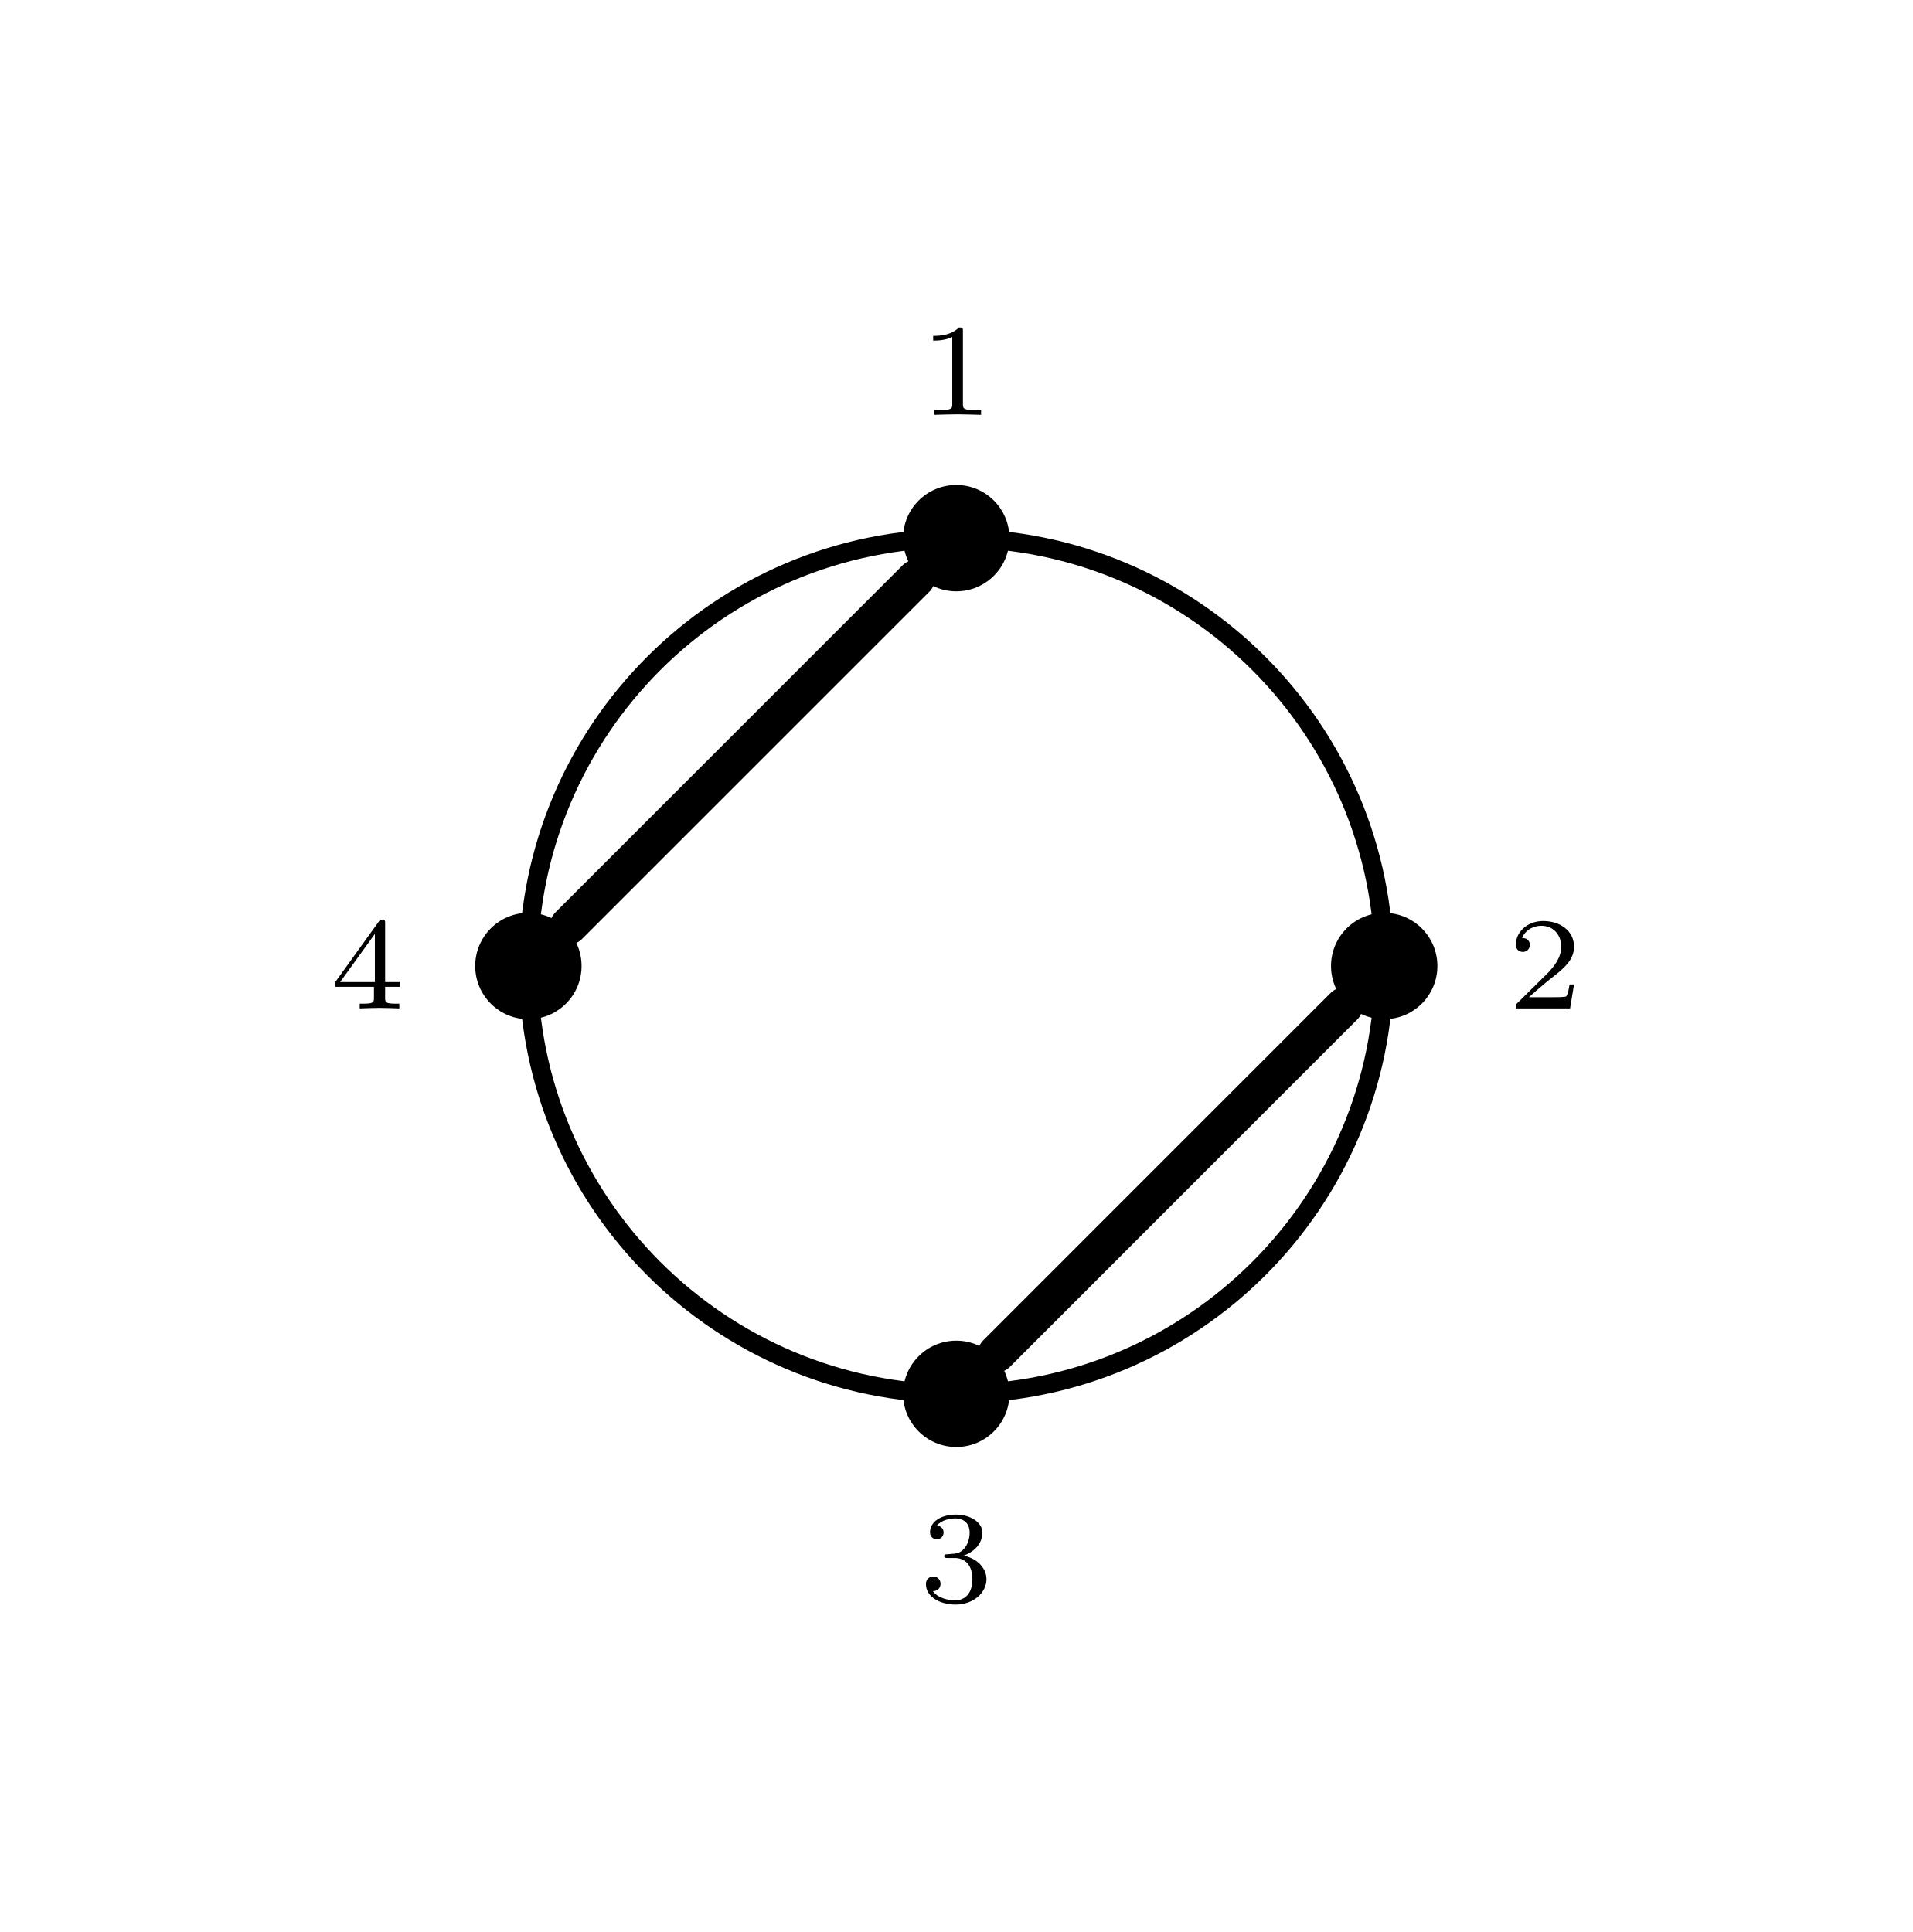
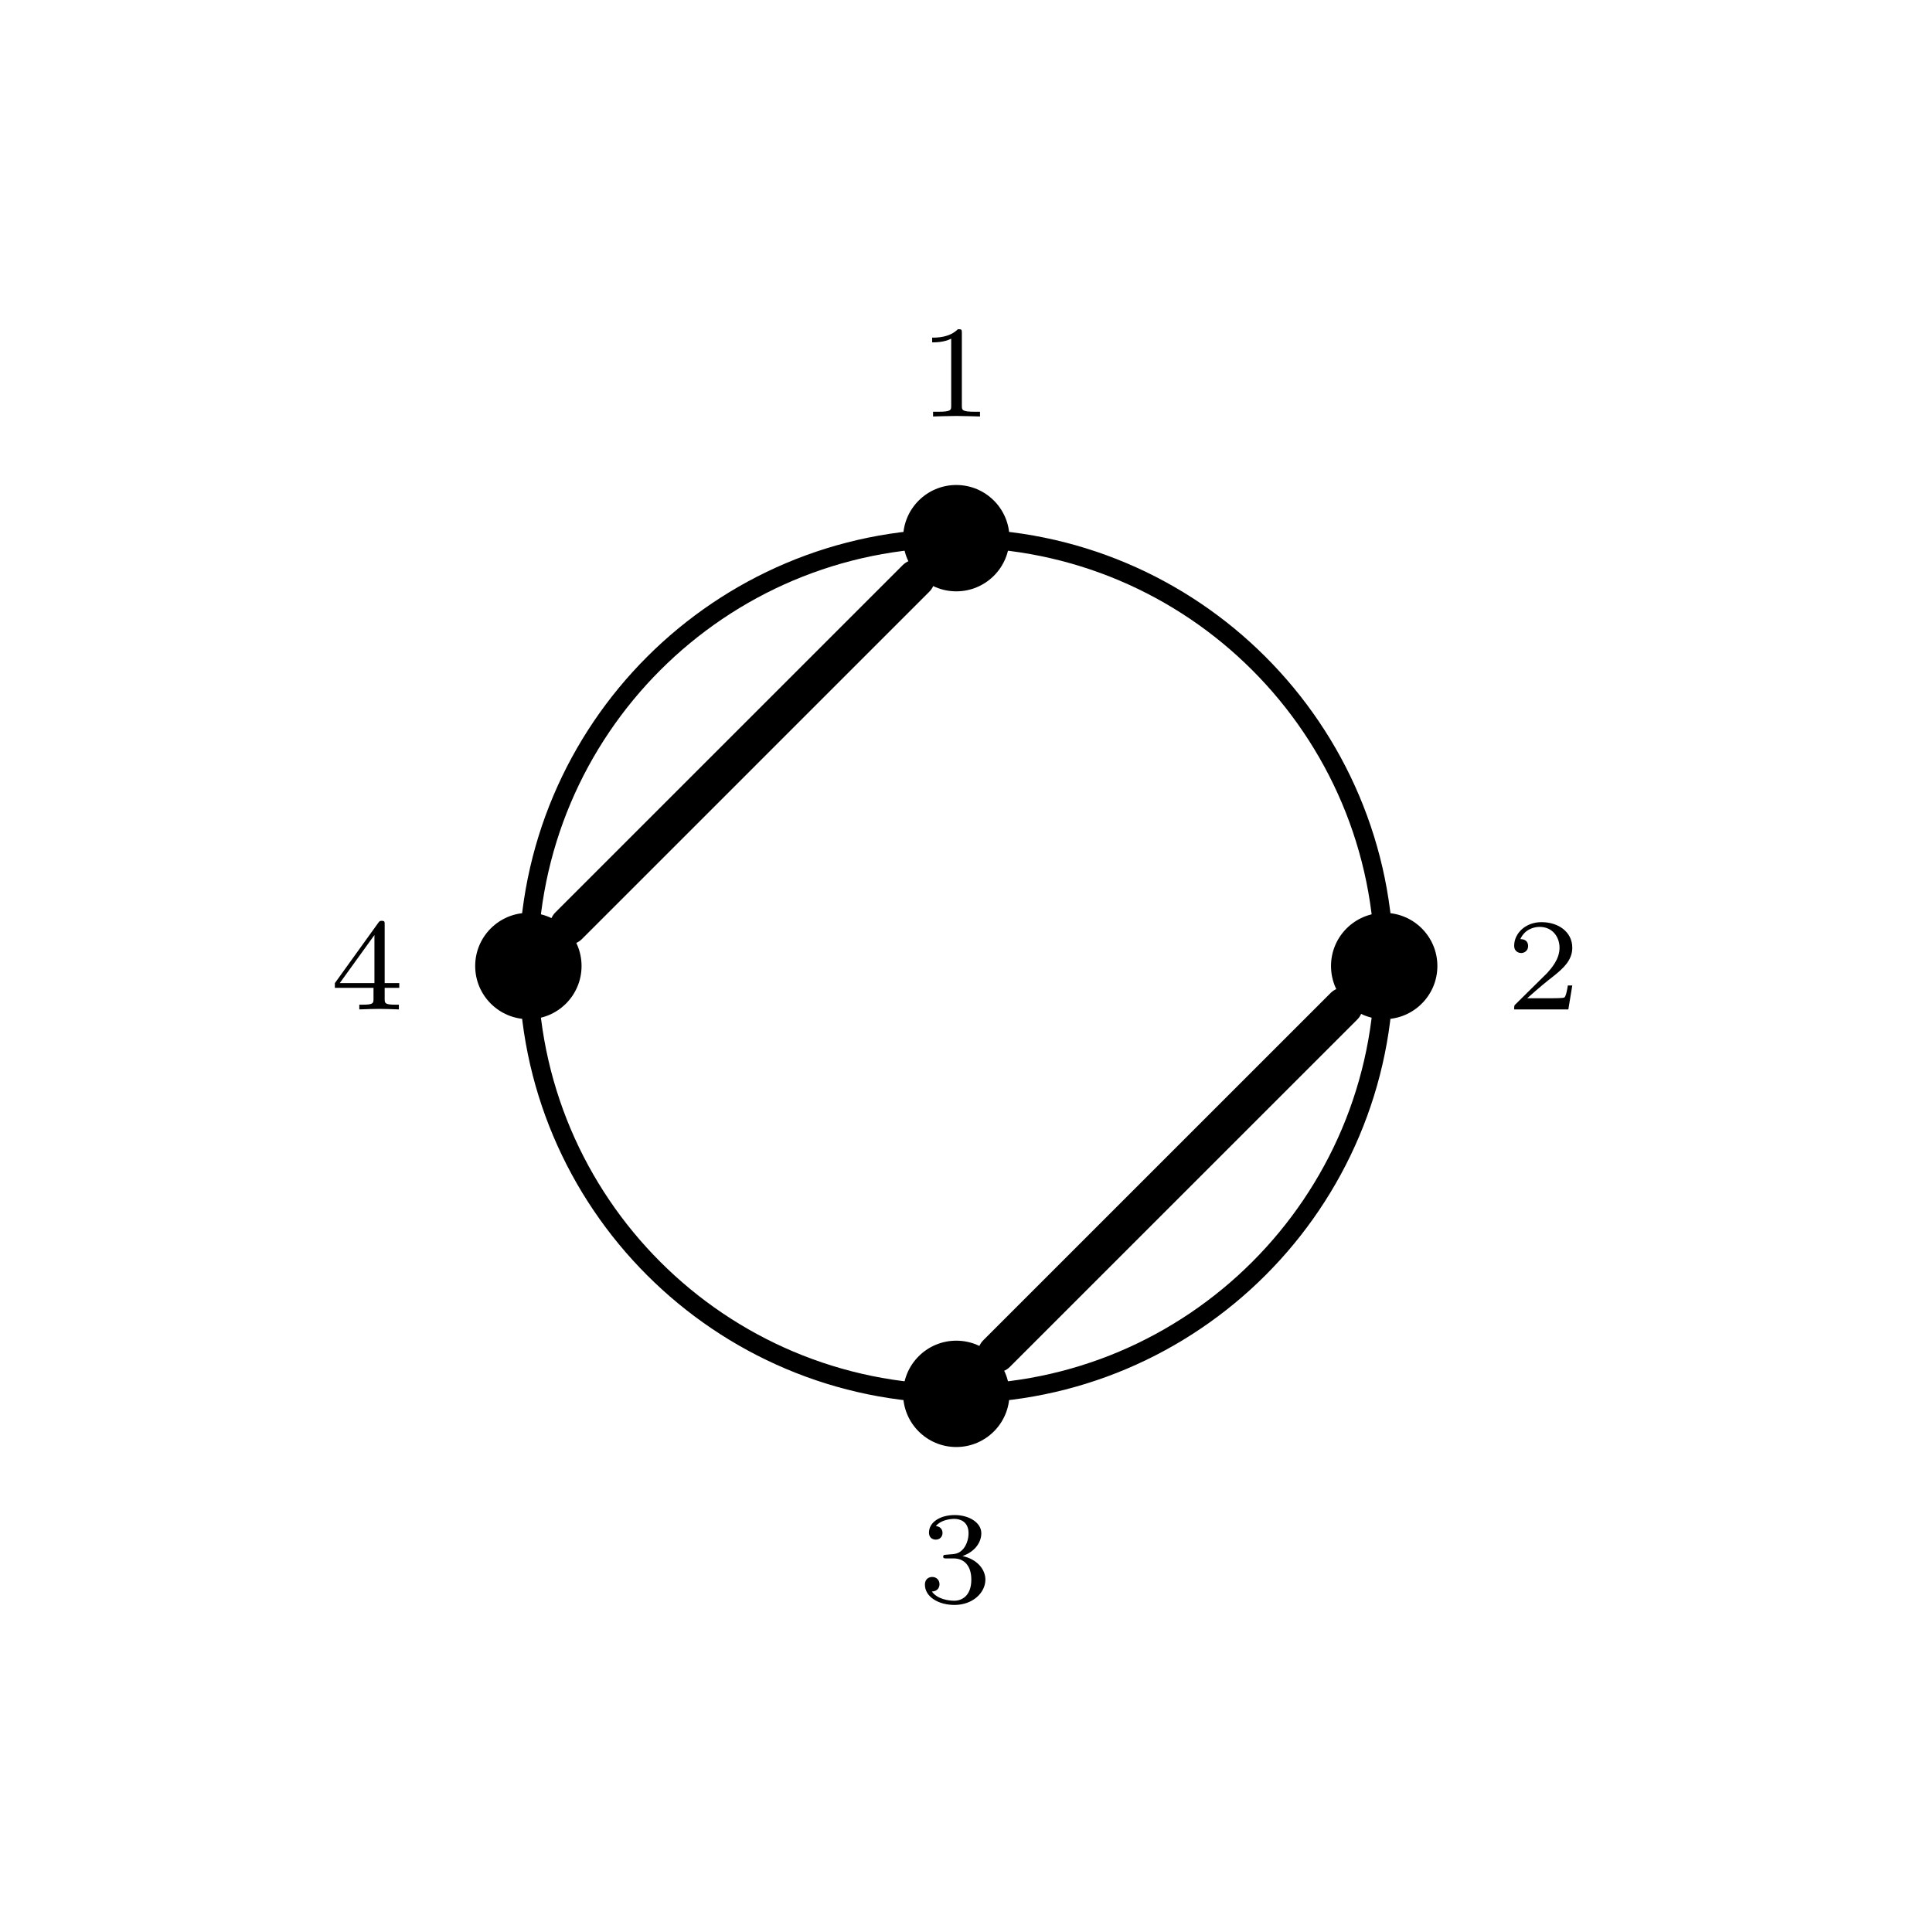
- <svg xmlns="http://www.w3.org/2000/svg" version="1.1" width="152.038pt" height="153.607pt" viewBox="0 -102.405 101.359 102.405">
-   <g id="page1">
-     <g transform="matrix(1 0 0 -1 0 0)">
-       <path d="M73.356 51.203C73.356 63.727 63.203 73.879 50.68 73.879C38.156 73.879 28 63.727 28 51.203C28 38.676 38.156 28.523 50.68 28.523C63.203 28.523 73.356 38.676 73.356 51.203Z" stroke="#000" fill="none" stroke-width=".996" />
-       <path d="M53.496 73.879C53.496 75.438 52.234 76.699 50.68 76.699C49.121 76.699 47.859 75.438 47.859 73.879C47.859 72.324 49.121 71.062 50.68 71.062C52.234 71.062 53.496 72.324 53.496 73.879Z" />
-       <path d="M51.031 84.853C51.031 85.041 51.017 85.048 50.822 85.048C50.375 84.609 49.74 84.602 49.454 84.602V84.351C49.622 84.351 50.082 84.351 50.466 84.546V80.989C50.466 80.759 50.466 80.668 49.768 80.668H49.503V80.417C49.629 80.424 50.487 80.445 50.745 80.445C50.961 80.445 51.84 80.424 51.993 80.417V80.668H51.728C51.031 80.668 51.031 80.759 51.031 80.989V84.853Z" />
-       <path d="M76.176 51.203C76.176 52.758 74.914 54.02 73.356 54.02C71.801 54.02 70.539 52.758 70.539 51.203C70.539 49.645 71.801 48.383 73.356 48.383C74.914 48.383 76.176 49.645 76.176 51.203Z" />
-       <path d="M83.417 50.224H83.179C83.158 50.071 83.089 49.659 82.998 49.59C82.942 49.548 82.405 49.548 82.307 49.548H81.024C81.756 50.197 82.001 50.392 82.419 50.72C82.935 51.131 83.417 51.564 83.417 52.226C83.417 53.07 82.677 53.586 81.784 53.586C80.919 53.586 80.333 52.98 80.333 52.338C80.333 51.982 80.633 51.947 80.703 51.947C80.871 51.947 81.073 52.066 81.073 52.317C81.073 52.442 81.024 52.687 80.661 52.687C80.877 53.182 81.352 53.335 81.68 53.335C82.377 53.335 82.74 52.791 82.74 52.226C82.74 51.619 82.307 51.138 82.084 50.887L80.403 49.227C80.333 49.164 80.333 49.15 80.333 48.955H83.207L83.417 50.224Z" />
-       <path d="M53.496 28.523C53.496 30.082 52.234 31.344 50.68 31.344C49.121 31.344 47.859 30.082 47.859 28.523C47.859 26.969 49.121 25.707 50.68 25.707C52.234 25.707 53.496 26.969 53.496 28.523Z" />
-       <path d="M50.598 19.824C51.142 19.824 51.533 19.447 51.533 18.701C51.533 17.836 51.031 17.578 50.626 17.578C50.347 17.578 49.733 17.654 49.44 18.066C49.768 18.08 49.845 18.31 49.845 18.456C49.845 18.68 49.677 18.84 49.461 18.84C49.266 18.84 49.071 18.721 49.071 18.436C49.071 17.78 49.796 17.355 50.64 17.355C51.61 17.355 52.279 18.003 52.279 18.701C52.279 19.245 51.833 19.789 51.066 19.949C51.798 20.214 52.063 20.737 52.063 21.163C52.063 21.714 51.428 22.125 50.654 22.125C49.88 22.125 49.287 21.749 49.287 21.191C49.287 20.954 49.44 20.821 49.65 20.821C49.866 20.821 50.005 20.981 50.005 21.177C50.005 21.379 49.866 21.526 49.65 21.54C49.894 21.846 50.375 21.923 50.633 21.923C50.947 21.923 51.387 21.77 51.387 21.163C51.387 20.87 51.289 20.549 51.107 20.333C50.877 20.068 50.682 20.054 50.333 20.033C50.159 20.019 50.145 20.019 50.11 20.012C50.096 20.012 50.04 19.998 50.04 19.921C50.04 19.824 50.103 19.824 50.222 19.824H50.598Z" />
-       <path d="M30.82 51.203C30.82 52.758 29.559 54.02 28 54.02C26.445 54.02 25.184 52.758 25.184 51.203C25.184 49.645 26.445 48.383 28 48.383C29.559 48.383 30.82 49.645 30.82 51.203Z" />
-       <path d="M21.184 50.099V50.35H20.41V53.461C20.41 53.607 20.41 53.656 20.256 53.656C20.172 53.656 20.145 53.656 20.075 53.558L17.766 50.35V50.099H19.817V49.527C19.817 49.29 19.817 49.206 19.252 49.206H19.063V48.955C19.412 48.969 19.858 48.983 20.11 48.983C20.368 48.983 20.814 48.969 21.163 48.955V49.206H20.975C20.41 49.206 20.41 49.29 20.41 49.527V50.099H21.184ZM19.866 52.903V50.35H18.024L19.866 52.903Z" />
-       <path d="M48.547 71.746L30.137 53.336" stroke="#000" fill="none" stroke-width="1.993" stroke-miterlimit="10" stroke-linecap="round" />
-       <path d="M71.223 49.07L52.812 30.656" stroke="#000" fill="none" stroke-width="1.993" stroke-miterlimit="10" stroke-linecap="round" />
+ <svg xmlns="http://www.w3.org/2000/svg" xmlns:xlink="http://www.w3.org/1999/xlink" version="1.1" width="152.038pt" height="153.607pt" viewBox="0 0 101.359 102.405">
+   <defs>
+     <path id="g0-1" d="M2.335-4.433C2.335-4.621 2.321-4.628 2.126-4.628C1.68-4.189 1.046-4.182 .76-4.182V-3.931C.927-3.931 1.387-3.931 1.77-4.126V-.572C1.77-.342 1.77-.251 1.073-.251H.809V0C.934-.007 1.791-.028 2.049-.028C2.265-.028 3.143-.007 3.297 0V-.251H3.032C2.335-.251 2.335-.342 2.335-.572V-4.433Z" />
+     <path id="g0-2" d="M3.52-1.269H3.283C3.262-1.115 3.192-.704 3.102-.634C3.046-.592 2.509-.592 2.412-.592H1.129C1.861-1.241 2.105-1.436 2.523-1.763C3.039-2.175 3.52-2.607 3.52-3.269C3.52-4.112 2.781-4.628 1.889-4.628C1.025-4.628 .439-4.022 .439-3.38C.439-3.025 .739-2.99 .809-2.99C.976-2.99 1.178-3.109 1.178-3.36C1.178-3.485 1.129-3.729 .767-3.729C.983-4.224 1.457-4.377 1.784-4.377C2.481-4.377 2.844-3.833 2.844-3.269C2.844-2.663 2.412-2.182 2.189-1.931L.509-.272C.439-.209 .439-.195 .439 0H3.311L3.52-1.269Z" />
+     <path id="g0-3" d="M1.903-2.328C2.446-2.328 2.837-1.952 2.837-1.206C2.837-.342 2.335-.084 1.931-.084C1.652-.084 1.039-.16 .746-.572C1.073-.585 1.15-.815 1.15-.962C1.15-1.185 .983-1.345 .767-1.345C.572-1.345 .376-1.227 .376-.941C.376-.286 1.101 .139 1.945 .139C2.913 .139 3.583-.509 3.583-1.206C3.583-1.749 3.136-2.293 2.37-2.453C3.102-2.718 3.367-3.241 3.367-3.666C3.367-4.217 2.732-4.628 1.959-4.628S.592-4.252 .592-3.694C.592-3.457 .746-3.325 .955-3.325C1.171-3.325 1.31-3.485 1.31-3.68C1.31-3.882 1.171-4.029 .955-4.043C1.199-4.349 1.68-4.426 1.938-4.426C2.251-4.426 2.69-4.273 2.69-3.666C2.69-3.373 2.593-3.053 2.412-2.837C2.182-2.572 1.986-2.558 1.638-2.537C1.464-2.523 1.45-2.523 1.415-2.516C1.401-2.516 1.345-2.502 1.345-2.426C1.345-2.328 1.408-2.328 1.526-2.328H1.903Z" />
+     <path id="g0-4" d="M3.687-1.143V-1.394H2.913V-4.503C2.913-4.649 2.913-4.698 2.76-4.698C2.676-4.698 2.649-4.698 2.579-4.6L.272-1.394V-1.143H2.321V-.572C2.321-.335 2.321-.251 1.756-.251H1.568V0C1.917-.014 2.363-.028 2.614-.028C2.872-.028 3.318-.014 3.666 0V-.251H3.478C2.913-.251 2.913-.335 2.913-.572V-1.143H3.687ZM2.37-3.945V-1.394H.53L2.37-3.945Z" />
+   </defs>
+   <g id="page7">
+     <path d="M73.357 51.203C73.357 38.678 63.204 28.525 50.679 28.525S28.001 38.678 28.001 51.203S38.154 73.881 50.679 73.881S73.357 63.728 73.357 51.203Z" stroke="#000" fill="none" stroke-width=".996" stroke-miterlimit="10" />
+     <path d="M53.497 28.525C53.497 26.969 52.235 25.707 50.679 25.707S47.861 26.969 47.861 28.525C47.861 30.082 49.123 31.344 50.679 31.344S53.497 30.082 53.497 28.525Z" />
+     <g transform="matrix(.999455 0 0 .999455 0 102.405)">
+       <use x="48.667" y="-80.373" xlink:href="#g0-1" />
    </g>
+     <path d="M76.175 51.203C76.175 49.647 74.913 48.385 73.357 48.385C71.8 48.385 70.538 49.647 70.538 51.203S71.8 54.021 73.357 54.021C74.913 54.021 76.175 52.759 76.175 51.203Z" />
+     <g transform="matrix(.999455 0 0 .999455 0 102.405)">
+       <use x="79.85" y="-48.928" xlink:href="#g0-2" />
+     </g>
+     <path d="M53.497 73.881C53.497 72.324 52.235 71.062 50.679 71.062S47.861 72.324 47.861 73.881C47.861 75.437 49.123 76.699 50.679 76.699S53.497 75.437 53.497 73.881Z" />
+     <g transform="matrix(.999455 0 0 .999455 0 102.405)">
+       <use x="48.667" y="-17.484" xlink:href="#g0-3" />
+     </g>
+     <path d="M30.82 51.203C30.82 49.647 29.558 48.385 28.001 48.385C26.445 48.385 25.183 49.647 25.183 51.203S26.445 54.021 28.001 54.021C29.558 54.021 30.82 52.759 30.82 51.203Z" />
+     <g transform="matrix(.999455 0 0 .999455 0 102.405)">
+       <use x="17.484" y="-48.928" xlink:href="#g0-4" />
+     </g>
+     <path d="M48.545 30.659L30.135 49.069" stroke="#000" fill="none" stroke-width="1.993" stroke-miterlimit="10" stroke-linecap="round" />
+     <path d="M71.223 53.337L52.813 71.747" stroke="#000" fill="none" stroke-width="1.993" stroke-miterlimit="10" stroke-linecap="round" />
  </g>
</svg>
